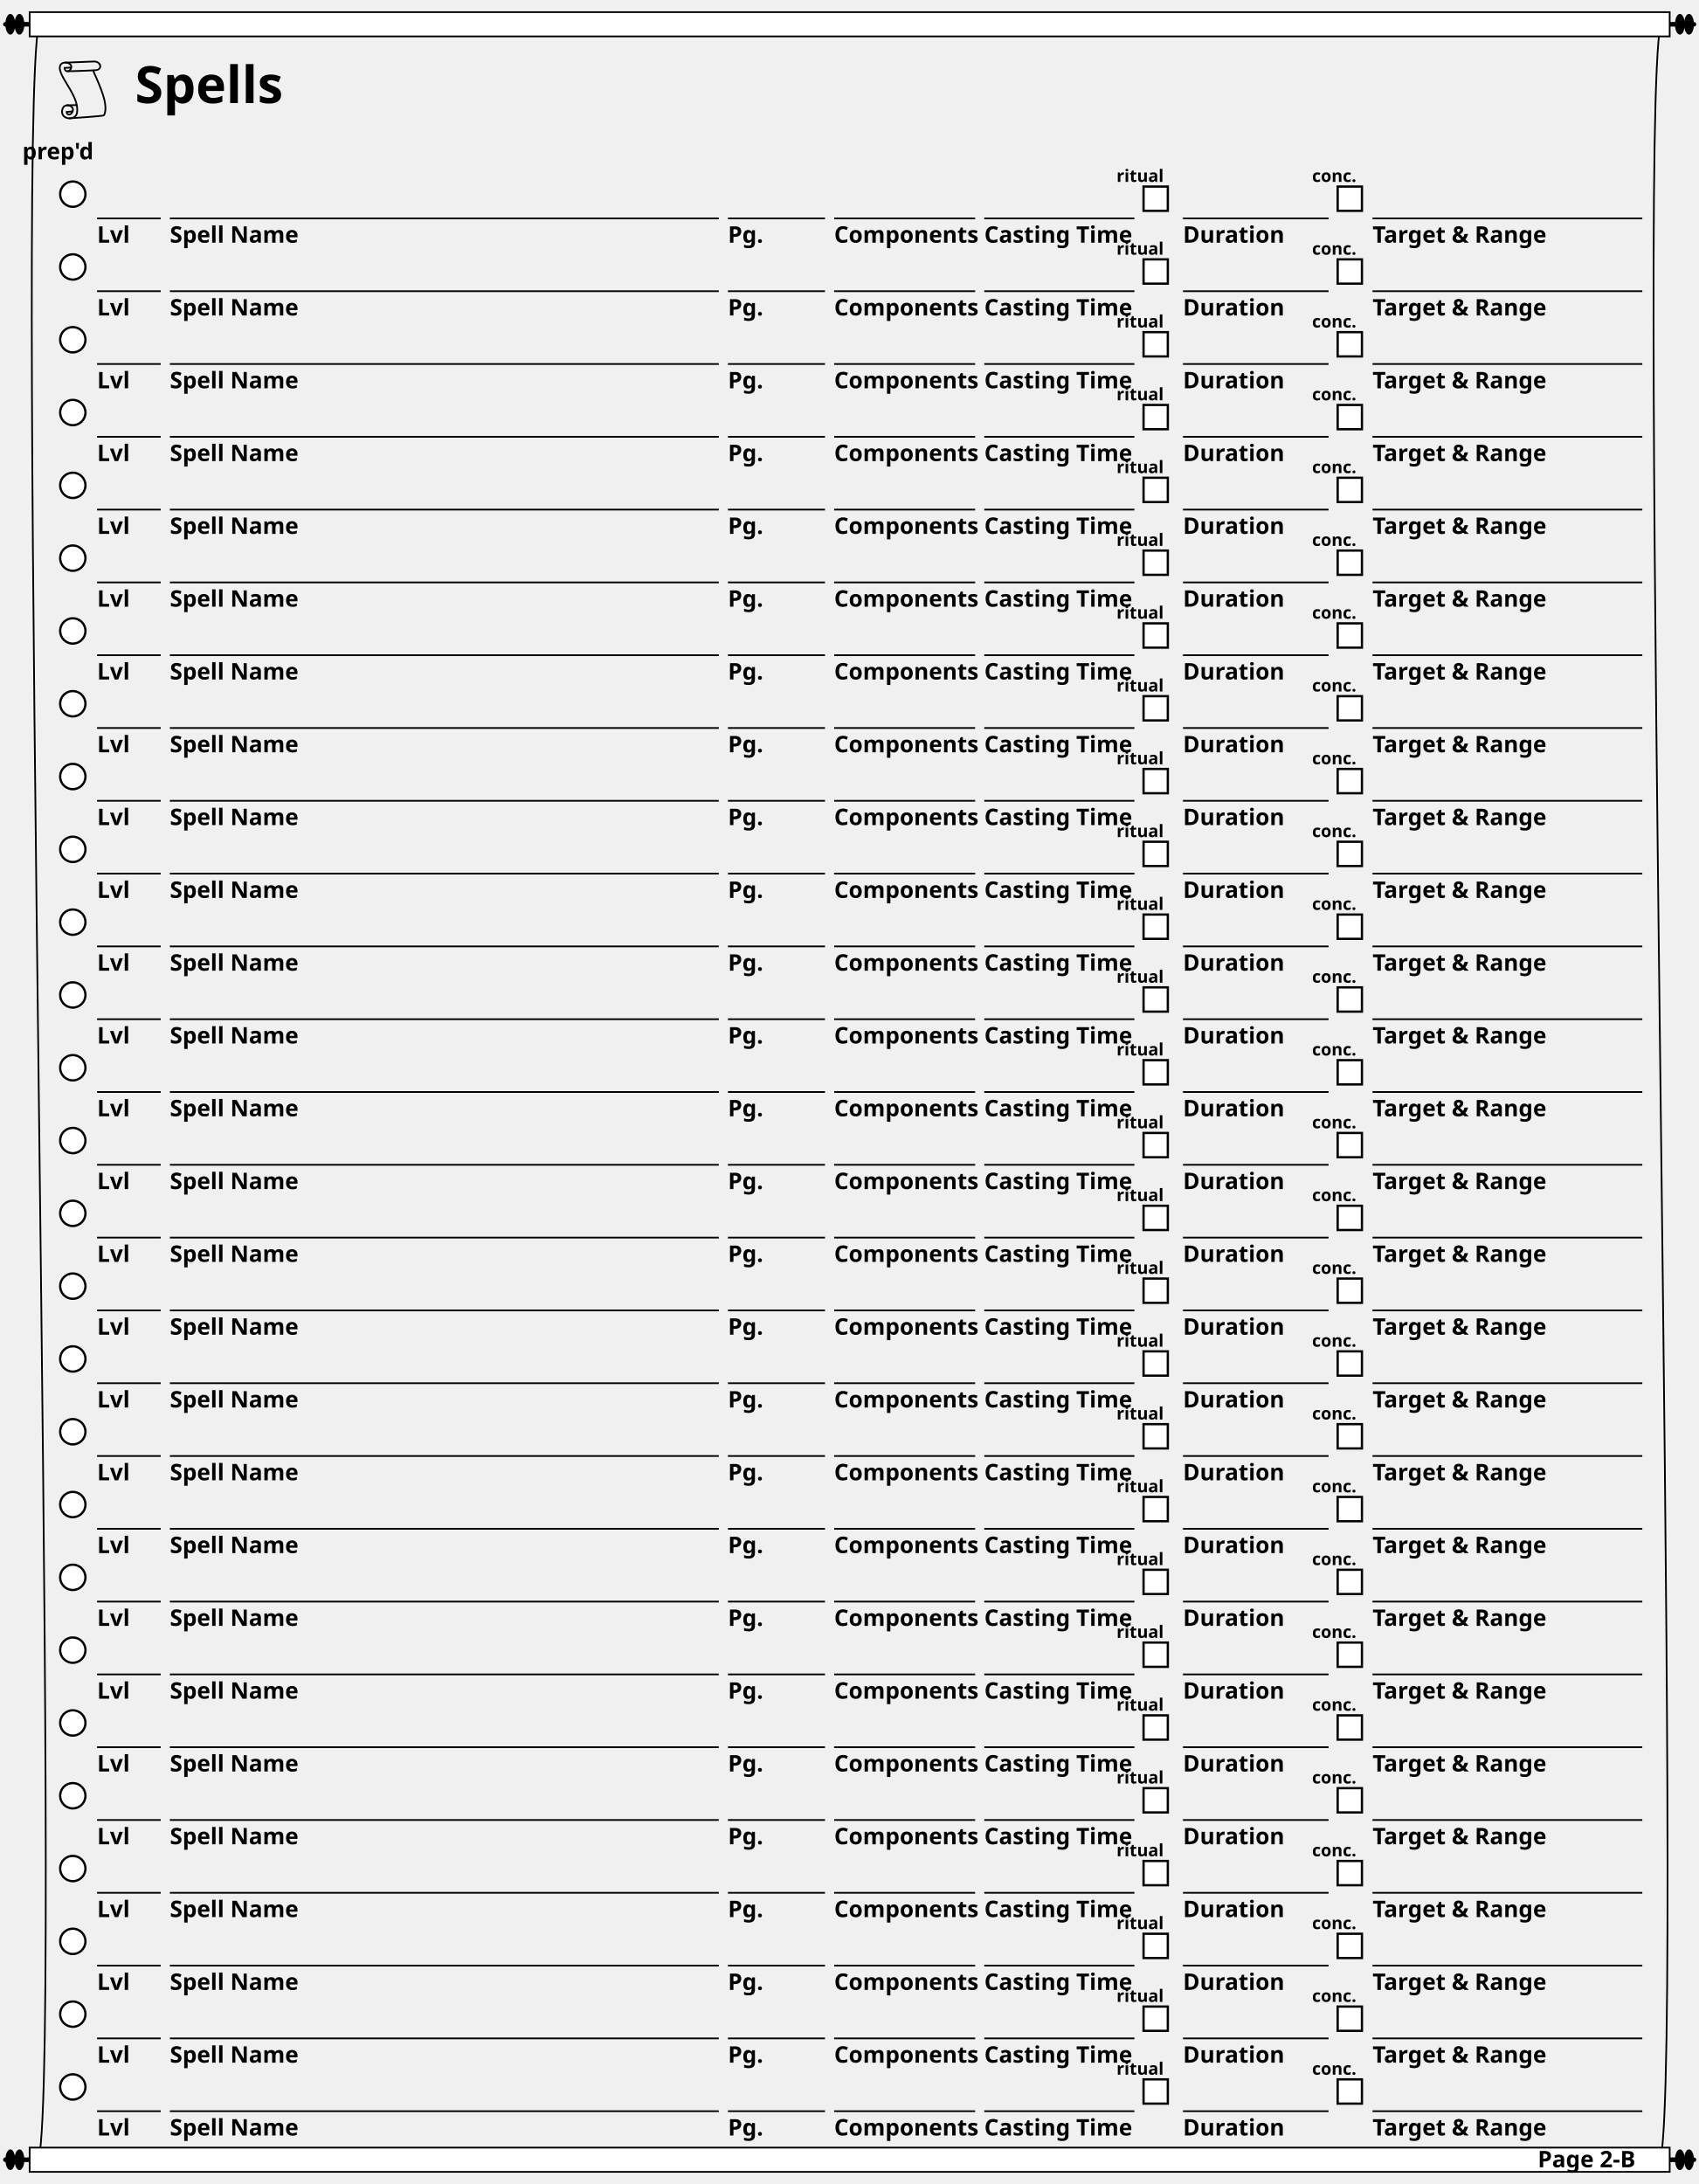
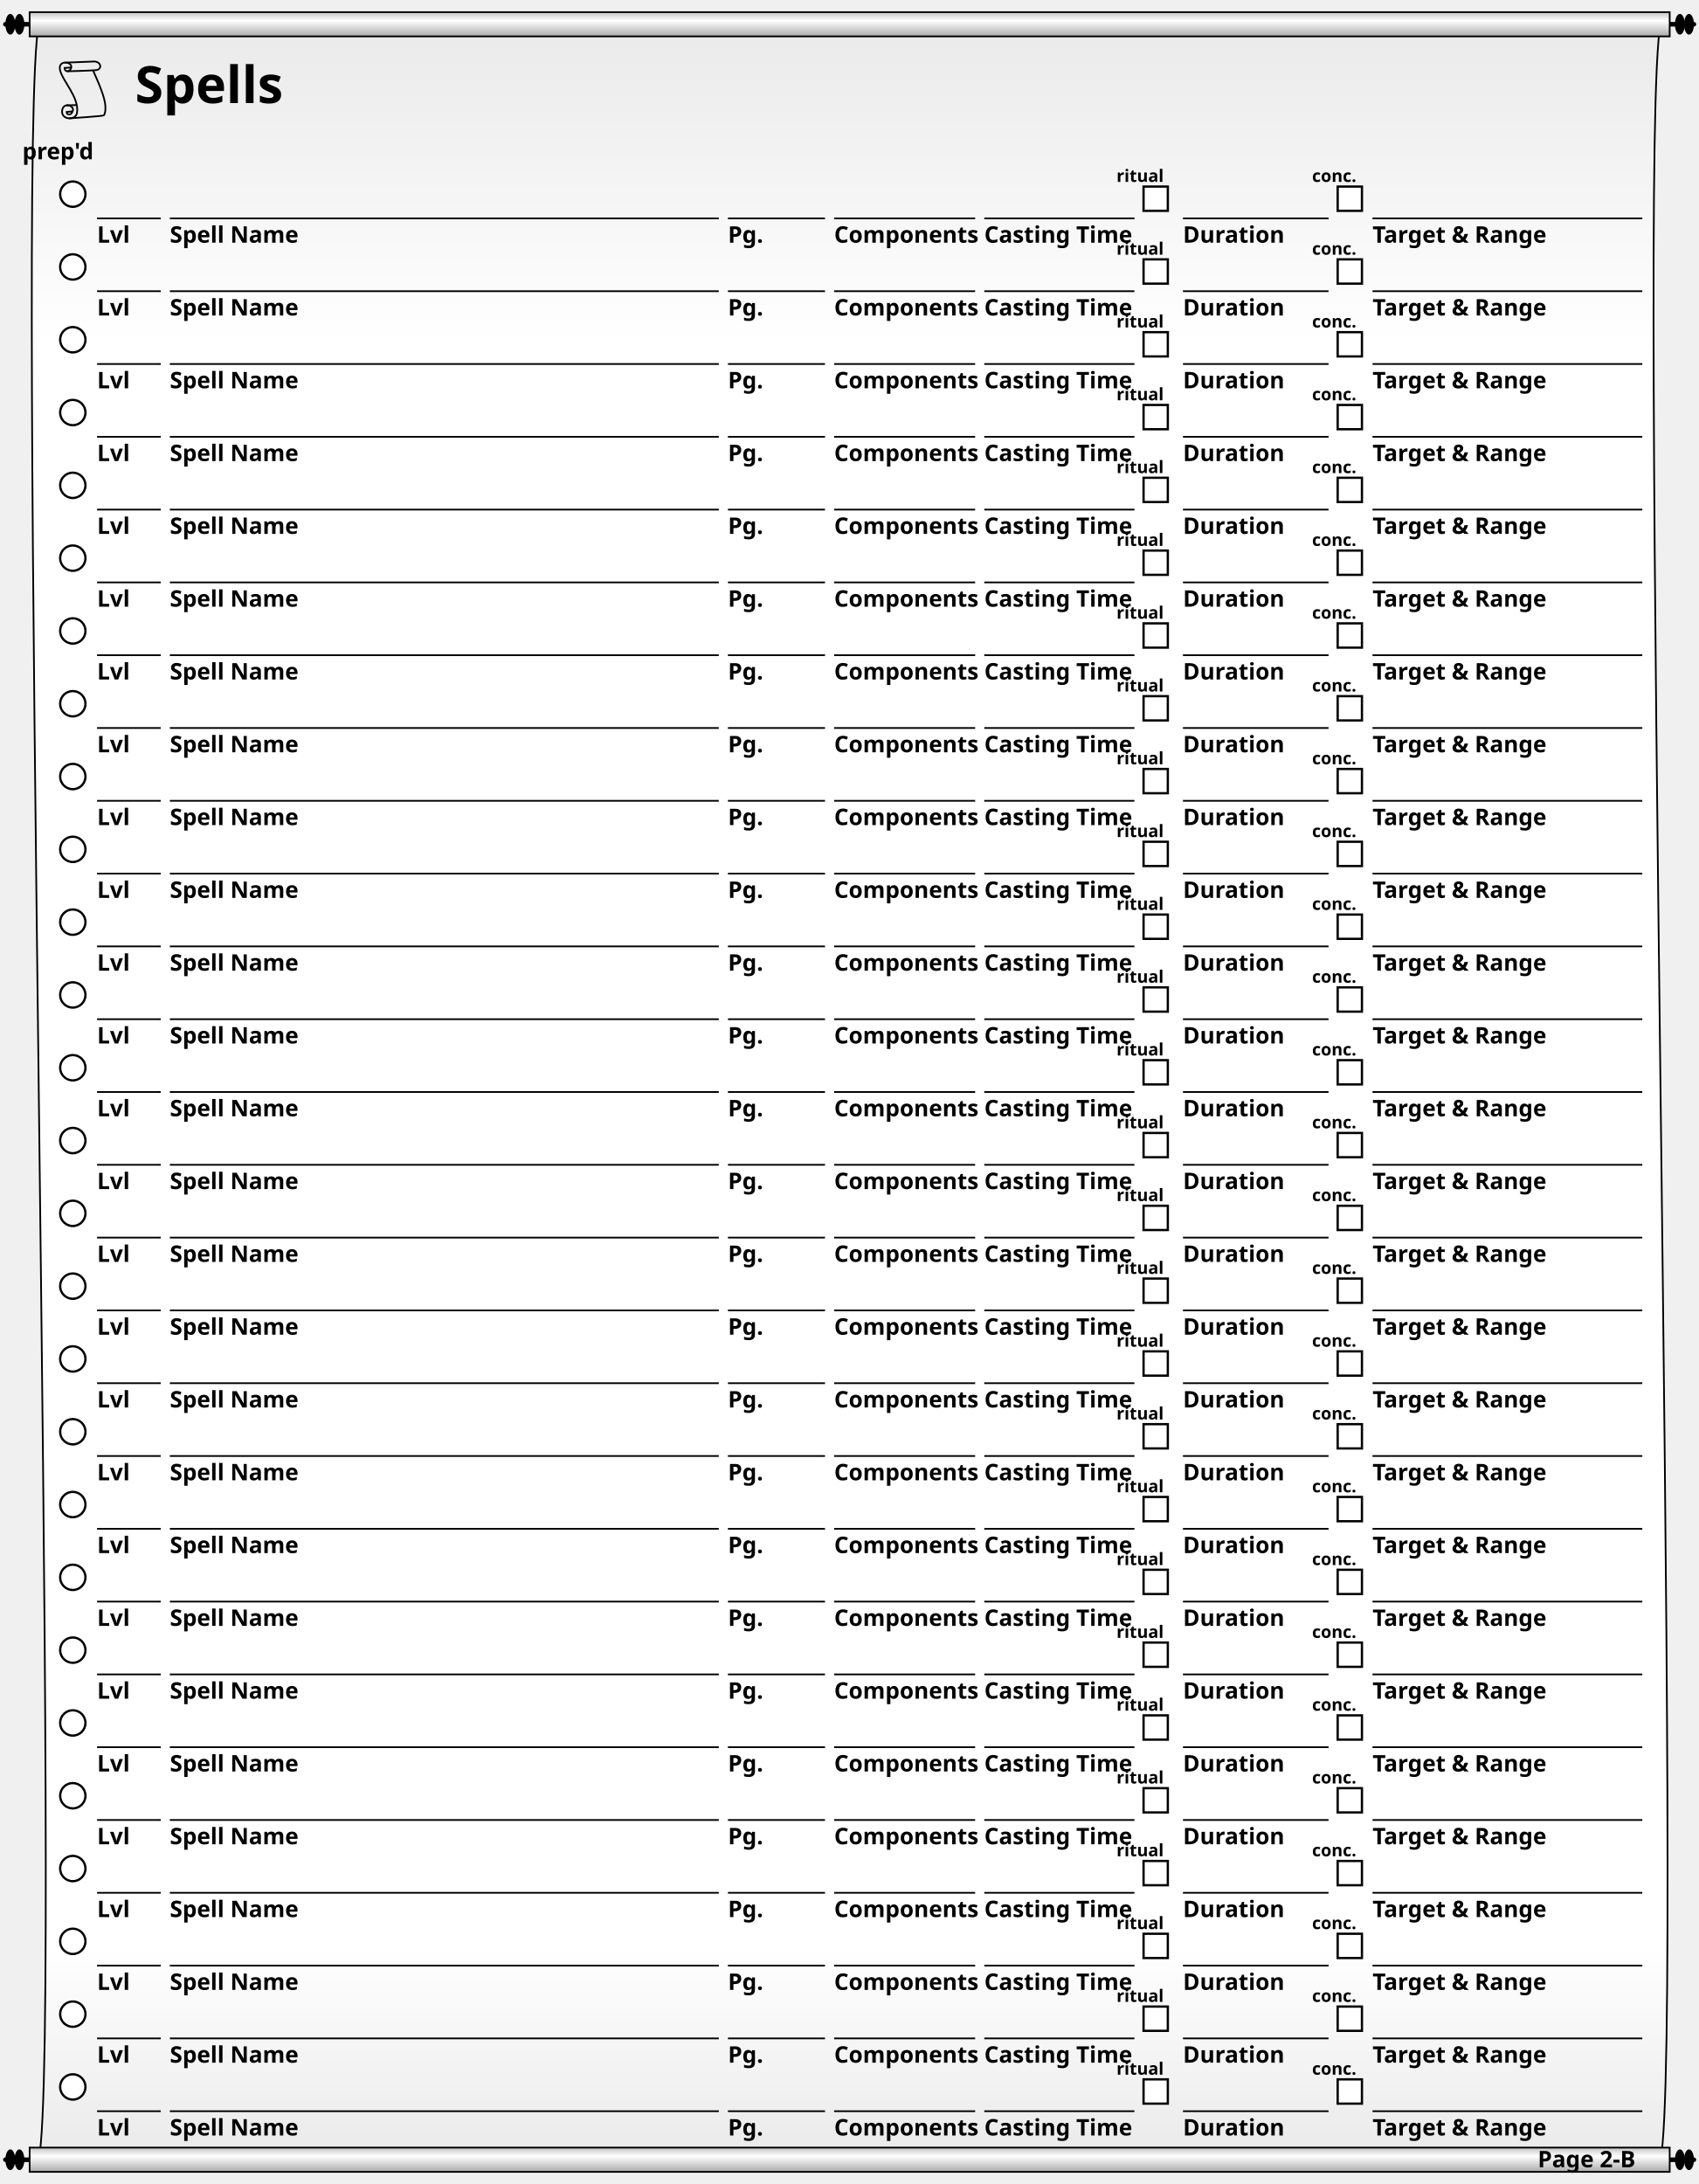
<svg xmlns="http://www.w3.org/2000/svg" xmlns:xlink="http://www.w3.org/1999/xlink" width="210mm" height="270mm" viewBox="0 0 744.095 956.693" id="svg2" version="1.1">
-   <defs id="defs4" />
+   <defs id="defs4">
+     <linearGradient id="Scroll-Fill">
+       <stop style="stop-color:#c3c3c3;stop-opacity:1" offset="0" id="stop6961" />
+       <stop id="stop4705" offset="0.15" style="stop-color:#ffffff;stop-opacity:1" />
+       <stop style="stop-color:#ffffff;stop-opacity:1;" offset="0.9" id="stop4707" />
+       <stop style="stop-color:#c3c3c3;stop-opacity:1" offset="1" id="stop6963" />
+     </linearGradient>
+     <linearGradient id="Roll-Fill">
+       <stop style="stop-color:#c3c3c3;stop-opacity:1" offset="0" id="stop6935" />
+       <stop id="stop6941" offset="0.35" style="stop-color:#ffffff;stop-opacity:1" />
+       <stop style="stop-color:#ababab;stop-opacity:1" offset="1" id="stop6937" />
+     </linearGradient>
+     <linearGradient xlink:href="#Roll-Fill" id="linearGradient8261" x1="12.987" y1="5.315" x2="12.987" y2="15.945" gradientUnits="userSpaceOnUse" />
+     <linearGradient xlink:href="#Scroll-Fill" id="linearGradient8271" x1="16.987" y1="10.63" x2="16.987" y2="946.063" gradientUnits="userSpaceOnUse" />
+   </defs>
  <g id="layer3" style="display:none">
    <path transform="translate(0,-95.66925)" style="display:inline;fill:none;fill-opacity:1;stroke:#000000;stroke-width:4;stroke-linecap:butt;stroke-miterlimit:4;stroke-dasharray:none;stroke-opacity:1" d="M -3.0613843e-6,1073.622 244.488,1073.622" id="path7505" />
    <path transform="translate(0,-95.66925)" id="path7507" d="m 249.803,1073.622 122.244,0 122.244,0" style="display:inline;fill:none;fill-opacity:1;stroke:#000000;stroke-width:4;stroke-linecap:butt;stroke-miterlimit:4;stroke-dasharray:none;stroke-opacity:1" />
    <path transform="translate(0,-95.66925)" style="display:inline;fill:none;fill-opacity:1;stroke:#000000;stroke-width:4;stroke-linecap:butt;stroke-miterlimit:4;stroke-dasharray:none;stroke-opacity:1" d="m 499.606,1073.622 244.488,0" id="path7509" />
  </g>
  <g id="layer2" style="display:inline">
-     <path style="display:inline;fill:none;fill-opacity:1;stroke:#000000;stroke-width:0.75;stroke-linecap:round;stroke-miterlimit:4;stroke-dasharray:none;stroke-opacity:1" d="m 16.987,946.063 c 10.63,-53.15 -10.63,-882.283 0,-935.433 l 63.731,0 646.746,0 c -10.63,53.15 10.63,882.283 0,935.433 l -646.746,0 z" id="path7735" />
+     <path id="path8263" d="m 16.987,946.063 c 10.63,-53.15 -10.63,-882.283 0,-935.433 l 63.731,0 646.746,0 c -10.63,53.15 10.63,882.283 0,935.433 l -646.746,0 z" style="display:inline;fill:url(#linearGradient8271);fill-opacity:1;stroke:none;stroke-width:0.75;stroke-linecap:round;stroke-miterlimit:4;stroke-dasharray:none;stroke-opacity:1" />
+     <path style="display:inline;fill:#ffffff;fill-opacity:0.647;stroke:#000000;stroke-width:0.75;stroke-linecap:round;stroke-miterlimit:4;stroke-dasharray:none;stroke-opacity:1" d="m 16.987,946.063 c 10.63,-53.15 -10.63,-882.283 0,-935.433 l 63.731,0 646.746,0 c -10.63,53.15 10.63,882.283 0,935.433 l -646.746,0 z" id="path7735" />
    <path id="path7737" d="m 2.357,10.63 739.738,0" style="display:inline;fill:#ffffff;fill-opacity:1;stroke:#000000;stroke-width:2;stroke-linecap:round;stroke-miterlimit:4;stroke-dasharray:none;stroke-opacity:1" />
-     <path id="path7739" d="m 12.987,5.315 718.478,0 0,5.315 0,5.315 -718.478,0 0,-5.315 z" style="display:inline;fill:#ffffff;fill-opacity:1;stroke:#000000;stroke-width:0.75;stroke-linecap:round;stroke-miterlimit:4;stroke-dasharray:none;stroke-opacity:1" />
+     <path id="path7739" d="m 12.987,5.315 718.478,0 0,5.315 0,5.315 -718.478,0 0,-5.315 z" style="display:inline;fill:url(#linearGradient8261);fill-opacity:1;stroke:#000000;stroke-width:0.75;stroke-linecap:round;stroke-miterlimit:4;stroke-dasharray:none;stroke-opacity:1" />
    <path id="path7741" d="m 10.678,10.63 c -1e-5,2.506 -0.967,4.537 -2.161,4.537 -1.193,0 -2.161,-2.031 -2.161,-4.537 0,-2.506 0.967,-4.537 2.161,-4.537 1.193,0 2.161,2.031 2.161,4.537 z" style="display:inline;fill:#000000;fill-opacity:1;stroke:none;stroke-width:2;stroke-linecap:round;stroke-miterlimit:4;stroke-dasharray:none;stroke-opacity:1" />
    <path id="path7743" d="m 6.678,10.63 c -1e-5,2.506 -0.967,4.537 -2.161,4.537 -1.193,0 -2.161,-2.031 -2.161,-4.537 0,-2.506 0.967,-4.537 2.161,-4.537 1.193,0 2.161,2.031 2.161,4.537 z" style="display:inline;fill:#000000;fill-opacity:1;stroke:none;stroke-width:2;stroke-linecap:round;stroke-miterlimit:4;stroke-dasharray:none;stroke-opacity:1" />
    <path id="path7745" d="m 742.095,10.63 c 0,2.506 -0.967,4.537 -2.161,4.537 -1.193,0 -2.161,-2.031 -2.161,-4.537 0,-2.506 0.967,-4.537 2.161,-4.537 1.193,0 2.161,2.031 2.161,4.537 z" style="display:inline;fill:#000000;fill-opacity:1;stroke:none;stroke-width:2;stroke-linecap:round;stroke-miterlimit:4;stroke-dasharray:none;stroke-opacity:1" />
    <path id="path7747" d="m 738.095,10.63 c 0,2.506 -0.967,4.537 -2.161,4.537 -1.193,0 -2.161,-2.031 -2.161,-4.537 0,-2.506 0.967,-4.537 2.161,-4.537 1.193,0 2.161,2.031 2.161,4.537 z" style="display:inline;fill:#000000;fill-opacity:1;stroke:none;stroke-width:2;stroke-linecap:round;stroke-miterlimit:4;stroke-dasharray:none;stroke-opacity:1" />
    <path style="display:inline;fill:#ffffff;fill-opacity:1;stroke:#000000;stroke-width:2;stroke-linecap:round;stroke-miterlimit:4;stroke-dasharray:none;stroke-opacity:1" d="m 2.357,946.063 739.738,0" id="path7749" />
-     <path style="display:inline;fill:#ffffff;fill-opacity:1;stroke:#000000;stroke-width:0.75;stroke-linecap:round;stroke-miterlimit:4;stroke-dasharray:none;stroke-opacity:1" d="m 12.987,940.748 718.478,0 0,5.315 0,5.315 -718.478,0 0,-5.315 z" id="path7751" />
+     <use x="0" y="0" xlink:href="#path7739" id="use8273" transform="translate(0,935.433)" width="100%" height="100%" />
    <path id="path7753" d="m 10.678,946.063 c 10e-6,2.506 -0.967,4.537 -2.161,4.537 -1.193,0 -2.161,-2.031 -2.161,-4.537 2e-5,-2.506 0.967,-4.537 2.161,-4.537 1.193,0 2.161,2.031 2.161,4.537 z" style="display:inline;fill:#000000;fill-opacity:1;stroke:none;stroke-width:2;stroke-linecap:round;stroke-miterlimit:4;stroke-dasharray:none;stroke-opacity:1" />
    <path id="path7755" d="m 6.678,946.063 c 10e-6,2.506 -0.967,4.537 -2.161,4.537 -1.193,0 -2.161,-2.031 -2.161,-4.537 2e-5,-2.506 0.967,-4.537 2.161,-4.537 1.193,0 2.161,2.031 2.161,4.537 z" style="display:inline;fill:#000000;fill-opacity:1;stroke:none;stroke-width:2;stroke-linecap:round;stroke-miterlimit:4;stroke-dasharray:none;stroke-opacity:1" />
    <path id="path7757" d="m 742.095,946.063 c 0,2.506 -0.967,4.537 -2.161,4.537 -1.193,0 -2.161,-2.031 -2.161,-4.537 0,-2.506 0.967,-4.537 2.161,-4.537 1.193,0 2.161,2.031 2.161,4.537 z" style="display:inline;fill:#000000;fill-opacity:1;stroke:none;stroke-width:2;stroke-linecap:round;stroke-miterlimit:4;stroke-dasharray:none;stroke-opacity:1" />
    <path id="path7759" d="m 738.095,946.063 c 0,2.506 -0.967,4.537 -2.161,4.537 -1.193,0 -2.161,-2.031 -2.161,-4.537 0,-2.506 0.967,-4.537 2.161,-4.537 1.193,0 2.161,2.031 2.161,4.537 z" style="display:inline;fill:#000000;fill-opacity:1;stroke:none;stroke-width:2;stroke-linecap:round;stroke-miterlimit:4;stroke-dasharray:none;stroke-opacity:1" />
  </g>
-   <g id="layer1" transform="translate(0,-95.66925)">
+   <g id="layer1" transform="translate(0,-95.66925)" style="display:inline">
    <text xml:space="preserve" style="font-style:normal;font-variant:normal;font-weight:bold;font-stretch:normal;font-size:22.5px;line-height:100%;font-family:'Charis SIL';-inkscape-font-specification:'Charis SIL, Bold';text-align:start;letter-spacing:0px;word-spacing:0px;writing-mode:lr-tb;text-anchor:start;fill:#000000;fill-opacity:1;stroke:none;stroke-width:1px;stroke-linecap:butt;stroke-linejoin:miter;stroke-opacity:1" x="59.15" y="140.819" id="text4176-4-963-5-3-7-0">
      <tspan id="tspan10729" x="59.15" y="140.819">Spells</tspan>
    </text>
    <path id="path9905-2" d="m 31.135,125.249 -2.832,0.169 c -0.05,1.915 2.26,1.972 2.873,0.05 0.909,-2.847 -5.939,-3.843 -4.889,0.857 1.08,4.833 8.504,12.053 7.46,18.75 -0.546,3.5 -6.905,3.226 -6.552,-0.806 0.353,-4.032 5.343,-2.47 4.738,-0.151 -0.605,2.319 -2.722,2.067 -2.772,0.605 l 2.588,-0.273" style="fill:none;fill-opacity:1;stroke:#000000;stroke-width:0.75;stroke-linecap:round;stroke-linejoin:miter;stroke-miterlimit:4;stroke-dasharray:none;stroke-opacity:1" />
    <path id="path9907-9" d="m 28.702,123.1 12.652,-0.499 c 3.059,0.154 3.574,3.566 0.535,3.814 -2.8,0.228 -12.278,0.481 -12.278,0.481" style="fill:none;fill-opacity:1;stroke:#000000;stroke-width:0.75;stroke-linecap:round;stroke-linejoin:miter;stroke-miterlimit:4;stroke-dasharray:none;stroke-opacity:1" />
    <path id="path9909-6" d="m 30.484,147.496 c 0,0 14.684,-0.944 15.005,-1.301 0.321,-0.356 1.639,-2.958 -0.428,-9.124 -2.067,-6.166 -4.063,-9.552 -4.17,-10.478" style="fill:none;fill-opacity:1;stroke:#000000;stroke-width:0.75;stroke-linecap:round;stroke-linejoin:miter;stroke-miterlimit:4;stroke-dasharray:none;stroke-opacity:1" />
    <path id="path9913-5" d="m 29.362,141.8 4.083,-0.101" style="fill:none;fill-opacity:1;stroke:#000000;stroke-width:0.75;stroke-linecap:round;stroke-linejoin:miter;stroke-miterlimit:4;stroke-dasharray:none;stroke-opacity:1" />
    <text xml:space="preserve" style="font-style:normal;font-variant:normal;font-weight:bold;font-stretch:normal;font-size:10px;line-height:100%;font-family:'Charis SIL';-inkscape-font-specification:'Charis SIL, Bold';text-align:center;letter-spacing:0px;word-spacing:0px;writing-mode:lr-tb;text-anchor:middle;fill:#000000;fill-opacity:1;stroke:none;stroke-width:1px;stroke-linecap:butt;stroke-linejoin:miter;stroke-opacity:1" x="31.89" y="165.449" id="text10745-7-1">
      <tspan id="tspan10749-3-2" x="31.89" y="165.449">prep'd</tspan>
    </text>
    <g transform="translate(6.8424107e-5,-180.7086)" id="g5292">
      <text xml:space="preserve" style="font-style:normal;font-variant:normal;font-weight:bold;font-stretch:normal;font-size:7.5px;line-height:100%;font-family:'Charis SIL';-inkscape-font-specification:'Charis SIL, Bold';text-align:center;letter-spacing:0px;word-spacing:0px;writing-mode:lr-tb;text-anchor:middle;fill:#000000;fill-opacity:1;stroke:none;stroke-width:1px;stroke-linecap:butt;stroke-linejoin:miter;stroke-opacity:1" x="506.291" y="356.047" id="text10561-4-5-0">
        <tspan y="356.047" x="506.291" id="tspan10565-5-9-2">ritual</tspan>
      </text>
      <text id="text10852-3-0" y="356.047" x="591.331" style="font-style:normal;font-variant:normal;font-weight:bold;font-stretch:normal;font-size:7.5px;line-height:100%;font-family:'Charis SIL';-inkscape-font-specification:'Charis SIL, Bold';text-align:center;letter-spacing:0px;word-spacing:0px;writing-mode:lr-tb;text-anchor:middle;fill:#000000;fill-opacity:1;stroke:none;stroke-width:1px;stroke-linecap:butt;stroke-linejoin:miter;stroke-opacity:1" xml:space="preserve">
        <tspan y="356.047" x="591.331" id="tspan10858-6-8">conc.</tspan>
      </text>
      <text xml:space="preserve" style="font-style:normal;font-variant:normal;font-weight:bold;font-stretch:normal;font-size:10px;line-height:100%;font-family:'Charis SIL';-inkscape-font-specification:'Charis SIL, Bold';text-align:start;letter-spacing:0px;word-spacing:0px;writing-mode:lr-tb;text-anchor:start;fill:#000000;fill-opacity:1;stroke:none;stroke-width:1px;stroke-linecap:butt;stroke-linejoin:miter;stroke-opacity:1" x="74.409" y="382.677" id="text5089-4-9-0-7">
        <tspan y="382.677" x="74.409" id="tspan10547-4-9-1">Spell Name</tspan>
      </text>
      <text id="text10555-6-4-2" y="382.677" x="431.197" style="font-style:normal;font-variant:normal;font-weight:bold;font-stretch:normal;font-size:10px;line-height:100%;font-family:'Charis SIL';-inkscape-font-specification:'Charis SIL, Bold';text-align:start;letter-spacing:0px;word-spacing:0px;writing-mode:lr-tb;text-anchor:start;fill:#000000;fill-opacity:1;stroke:none;stroke-width:1px;stroke-linecap:butt;stroke-linejoin:miter;stroke-opacity:1" xml:space="preserve">
        <tspan y="382.677" x="431.197" id="tspan10559-9-0-3">Casting Time</tspan>
      </text>
      <text id="text10567-9-4-4" y="382.677" x="601.276" style="font-style:normal;font-variant:normal;font-weight:bold;font-stretch:normal;font-size:10px;line-height:100%;font-family:'Charis SIL';-inkscape-font-specification:'Charis SIL, Bold';text-align:start;letter-spacing:0px;word-spacing:0px;writing-mode:lr-tb;text-anchor:start;fill:#000000;fill-opacity:1;stroke:none;stroke-width:1px;stroke-linecap:butt;stroke-linejoin:miter;stroke-opacity:1" xml:space="preserve">
        <tspan id="tspan5240" x="601.276" y="382.677">Target &amp; Range</tspan>
      </text>
      <text id="text10573-8-9-6" y="382.677" x="365.417" style="font-style:normal;font-variant:normal;font-weight:bold;font-stretch:normal;font-size:10px;line-height:100%;font-family:'Charis SIL';-inkscape-font-specification:'Charis SIL, Bold';text-align:start;letter-spacing:0px;word-spacing:0px;writing-mode:lr-tb;text-anchor:start;fill:#000000;fill-opacity:1;stroke:none;stroke-width:1px;stroke-linecap:butt;stroke-linejoin:miter;stroke-opacity:1" xml:space="preserve">
        <tspan y="382.677" x="365.417" id="tspan11406-2-3">Components</tspan>
      </text>
      <text id="text10581-9-2-4" y="382.677" x="518.236" style="font-style:normal;font-variant:normal;font-weight:bold;font-stretch:normal;font-size:10px;line-height:100%;font-family:'Charis SIL';-inkscape-font-specification:'Charis SIL, Bold';text-align:start;letter-spacing:0px;word-spacing:0px;writing-mode:lr-tb;text-anchor:start;fill:#000000;fill-opacity:1;stroke:none;stroke-width:1px;stroke-linecap:butt;stroke-linejoin:miter;stroke-opacity:1" xml:space="preserve">
        <tspan y="382.677" x="518.236" id="tspan10585-2-4-2">Duration</tspan>
      </text>
      <path id="path10593-6-7-3" d="m 74.409,372.047 240.488,0" style="fill:none;fill-opacity:1;stroke:#000000;stroke-width:0.75;stroke-miterlimit:4;stroke-dasharray:none;stroke-opacity:1" />
      <path style="fill:none;fill-opacity:1;stroke:#000000;stroke-width:0.75;stroke-miterlimit:4;stroke-dasharray:none;stroke-opacity:1" d="m 318.898,372.047 42.52,0" id="path10595-9-7-6" />
      <text id="text10731-6-5-7" y="382.677" x="42.52" style="font-style:normal;font-variant:normal;font-weight:bold;font-stretch:normal;font-size:10px;line-height:100%;font-family:'Charis SIL';-inkscape-font-specification:'Charis SIL, Bold';text-align:start;letter-spacing:0px;word-spacing:0px;writing-mode:lr-tb;text-anchor:start;fill:#000000;fill-opacity:1;stroke:none;stroke-width:1px;stroke-linecap:butt;stroke-linejoin:miter;stroke-opacity:1" xml:space="preserve">
        <tspan y="382.677" x="42.52" id="tspan10735-9-4-9">Lvl</tspan>
      </text>
      <path id="path10737-1-8-9" d="m 42.52,372.047 27.89,0" style="fill:none;fill-opacity:1;stroke:#000000;stroke-width:0.75;stroke-miterlimit:4;stroke-dasharray:none;stroke-opacity:1" />
      <circle r="5.547" cy="361.417" cx="31.89" id="path10751-0-8-9" style="opacity:1;fill:#ffffff;fill-opacity:1;stroke:#000000;stroke-width:1;stroke-linecap:butt;stroke-linejoin:miter;stroke-miterlimit:4;stroke-dasharray:none;stroke-opacity:1" />
      <path id="rect10849-9-2" d="m 500.976,358.102 5.315,0 5.315,0 0,5.315 0,5.315 -5.315,0 -5.315,0 0,-5.315 z" style="opacity:1;fill:#ffffff;fill-opacity:1;stroke:#000000;stroke-width:1;stroke-linecap:butt;stroke-linejoin:miter;stroke-miterlimit:4;stroke-dasharray:none;stroke-opacity:1" />
      <path style="opacity:1;fill:#ffffff;fill-opacity:1;stroke:#000000;stroke-width:1;stroke-linecap:butt;stroke-linejoin:miter;stroke-miterlimit:4;stroke-dasharray:none;stroke-opacity:1" d="m 586.016,358.102 5.315,0 5.315,0 0,5.315 0,5.315 -5.315,0 -5.315,0 0,-5.315 z" id="path10856-8-8" />
      <path style="fill:none;fill-opacity:1;stroke:#000000;stroke-width:0.75;stroke-miterlimit:4;stroke-dasharray:none;stroke-opacity:1" d="m 365.417,372.047 61.78,0" id="path11340-0-9" />
      <path style="fill:none;fill-opacity:1;stroke:#000000;stroke-width:0.75;stroke-miterlimit:4;stroke-dasharray:none;stroke-opacity:1" d="m 431.197,372.047 65.78,0" id="path11342-2-4" />
      <path style="fill:none;fill-opacity:1;stroke:#000000;stroke-width:0.75;stroke-miterlimit:4;stroke-dasharray:none;stroke-opacity:1" d="m 518.236,372.047 63.78,0" id="path11344-1-7" />
      <path style="fill:none;fill-opacity:1;stroke:#000000;stroke-width:0.75;stroke-miterlimit:4;stroke-dasharray:none;stroke-opacity:1" d="m 601.276,372.047 118.189,0" id="path11348-0-4" />
      <text id="text10573-8-9-8-8" y="382.677" x="318.898" style="font-style:normal;font-variant:normal;font-weight:bold;font-stretch:normal;font-size:10px;line-height:100%;font-family:'Charis SIL';-inkscape-font-specification:'Charis SIL, Bold';text-align:start;letter-spacing:0px;word-spacing:0px;writing-mode:lr-tb;text-anchor:start;fill:#000000;fill-opacity:1;stroke:none;stroke-width:1px;stroke-linecap:butt;stroke-linejoin:miter;stroke-opacity:1" xml:space="preserve">
        <tspan y="382.677" x="318.898" id="tspan8897-6">Pg.</tspan>
      </text>
    </g>
    <use x="0" y="0" xlink:href="#g5292" id="use5337" transform="translate(0,31.88976)" width="100%" height="100%" />
    <use x="0" y="0" xlink:href="#g5292" id="use5339" transform="translate(0,63.77952)" width="100%" height="100%" />
    <use x="0" y="0" xlink:href="#g5292" id="use5341" transform="translate(0,95.66929)" width="100%" height="100%" />
    <use x="0" y="0" xlink:href="#g5292" id="use5343" transform="translate(0,127.559)" width="100%" height="100%" />
    <use x="0" y="0" xlink:href="#g5292" id="use5345" transform="translate(-3.5320312e-5,159.4488)" width="100%" height="100%" />
    <use x="0" y="0" xlink:href="#g5292" id="use5347" transform="translate(0,191.3386)" width="100%" height="100%" />
    <use x="0" y="0" xlink:href="#g5292" id="use5349" transform="translate(0,223.2283)" width="100%" height="100%" />
    <use x="0" y="0" xlink:href="#g5292" id="use5351" transform="translate(0,255.1181)" width="100%" height="100%" />
    <use x="0" y="0" xlink:href="#g5292" id="use5353" transform="translate(0,287.0079)" width="100%" height="100%" />
    <use x="0" y="0" xlink:href="#g5292" id="use5355" transform="translate(0,318.8976)" width="100%" height="100%" />
    <use x="0" y="0" xlink:href="#g5292" id="use5357" transform="translate(0,350.7874)" width="100%" height="100%" />
    <use x="0" y="0" xlink:href="#g5292" id="use5359" transform="translate(0,382.6772)" width="100%" height="100%" />
    <use x="0" y="0" xlink:href="#g5292" id="use5361" transform="translate(0,414.5669)" width="100%" height="100%" />
    <use x="0" y="0" xlink:href="#g5292" id="use5363" transform="translate(0,446.4567)" width="100%" height="100%" />
    <use x="0" y="0" xlink:href="#g5292" id="use5365" transform="translate(0,478.3464)" width="100%" height="100%" />
    <use x="0" y="0" xlink:href="#g5292" id="use5367" transform="translate(0,510.2362)" width="100%" height="100%" />
    <use x="0" y="0" xlink:href="#g5292" id="use5369" transform="translate(0,542.126)" width="100%" height="100%" />
    <use x="0" y="0" xlink:href="#g5292" id="use5371" transform="translate(0,574.0157)" width="100%" height="100%" />
    <use x="0" y="0" xlink:href="#g5292" id="use5373" transform="translate(0,605.9055)" width="100%" height="100%" />
    <use x="0" y="0" xlink:href="#g5292" id="use5375" transform="translate(0,637.7953)" width="100%" height="100%" />
    <use x="0" y="0" xlink:href="#g5292" id="use5377" transform="translate(0,669.685)" width="100%" height="100%" />
    <use x="0" y="0" xlink:href="#g5292" id="use5379" transform="translate(0,701.5748)" width="100%" height="100%" />
    <use x="0" y="0" xlink:href="#g5292" id="use5381" transform="translate(2.421874e-7,733.4646)" width="100%" height="100%" />
    <use x="0" y="0" xlink:href="#g5292" id="use5383" transform="translate(0,765.3543)" width="100%" height="100%" />
    <use x="0" y="0" xlink:href="#g5292" id="use5385" transform="translate(0,797.2441)" width="100%" height="100%" />
    <use x="0" y="0" xlink:href="#g5292" id="use5387" transform="translate(0,829.1338)" width="100%" height="100%" />
    <text xml:space="preserve" style="font-style:normal;font-variant:normal;font-weight:bold;font-stretch:normal;font-size:10px;line-height:100%;font-family:'Charis SIL';-inkscape-font-specification:'Charis SIL, Bold';text-align:end;letter-spacing:0px;word-spacing:0px;writing-mode:lr-tb;text-anchor:end;fill:#000000;fill-opacity:1;stroke:none;stroke-width:1px;stroke-linecap:butt;stroke-linejoin:miter;stroke-opacity:1" x="729.465" y="1045.047" id="text4176-4-96-4-2">
      <tspan id="tspan16061" x="729.465" y="1045.047">Page 2-B</tspan>
    </text>
  </g>
</svg>
